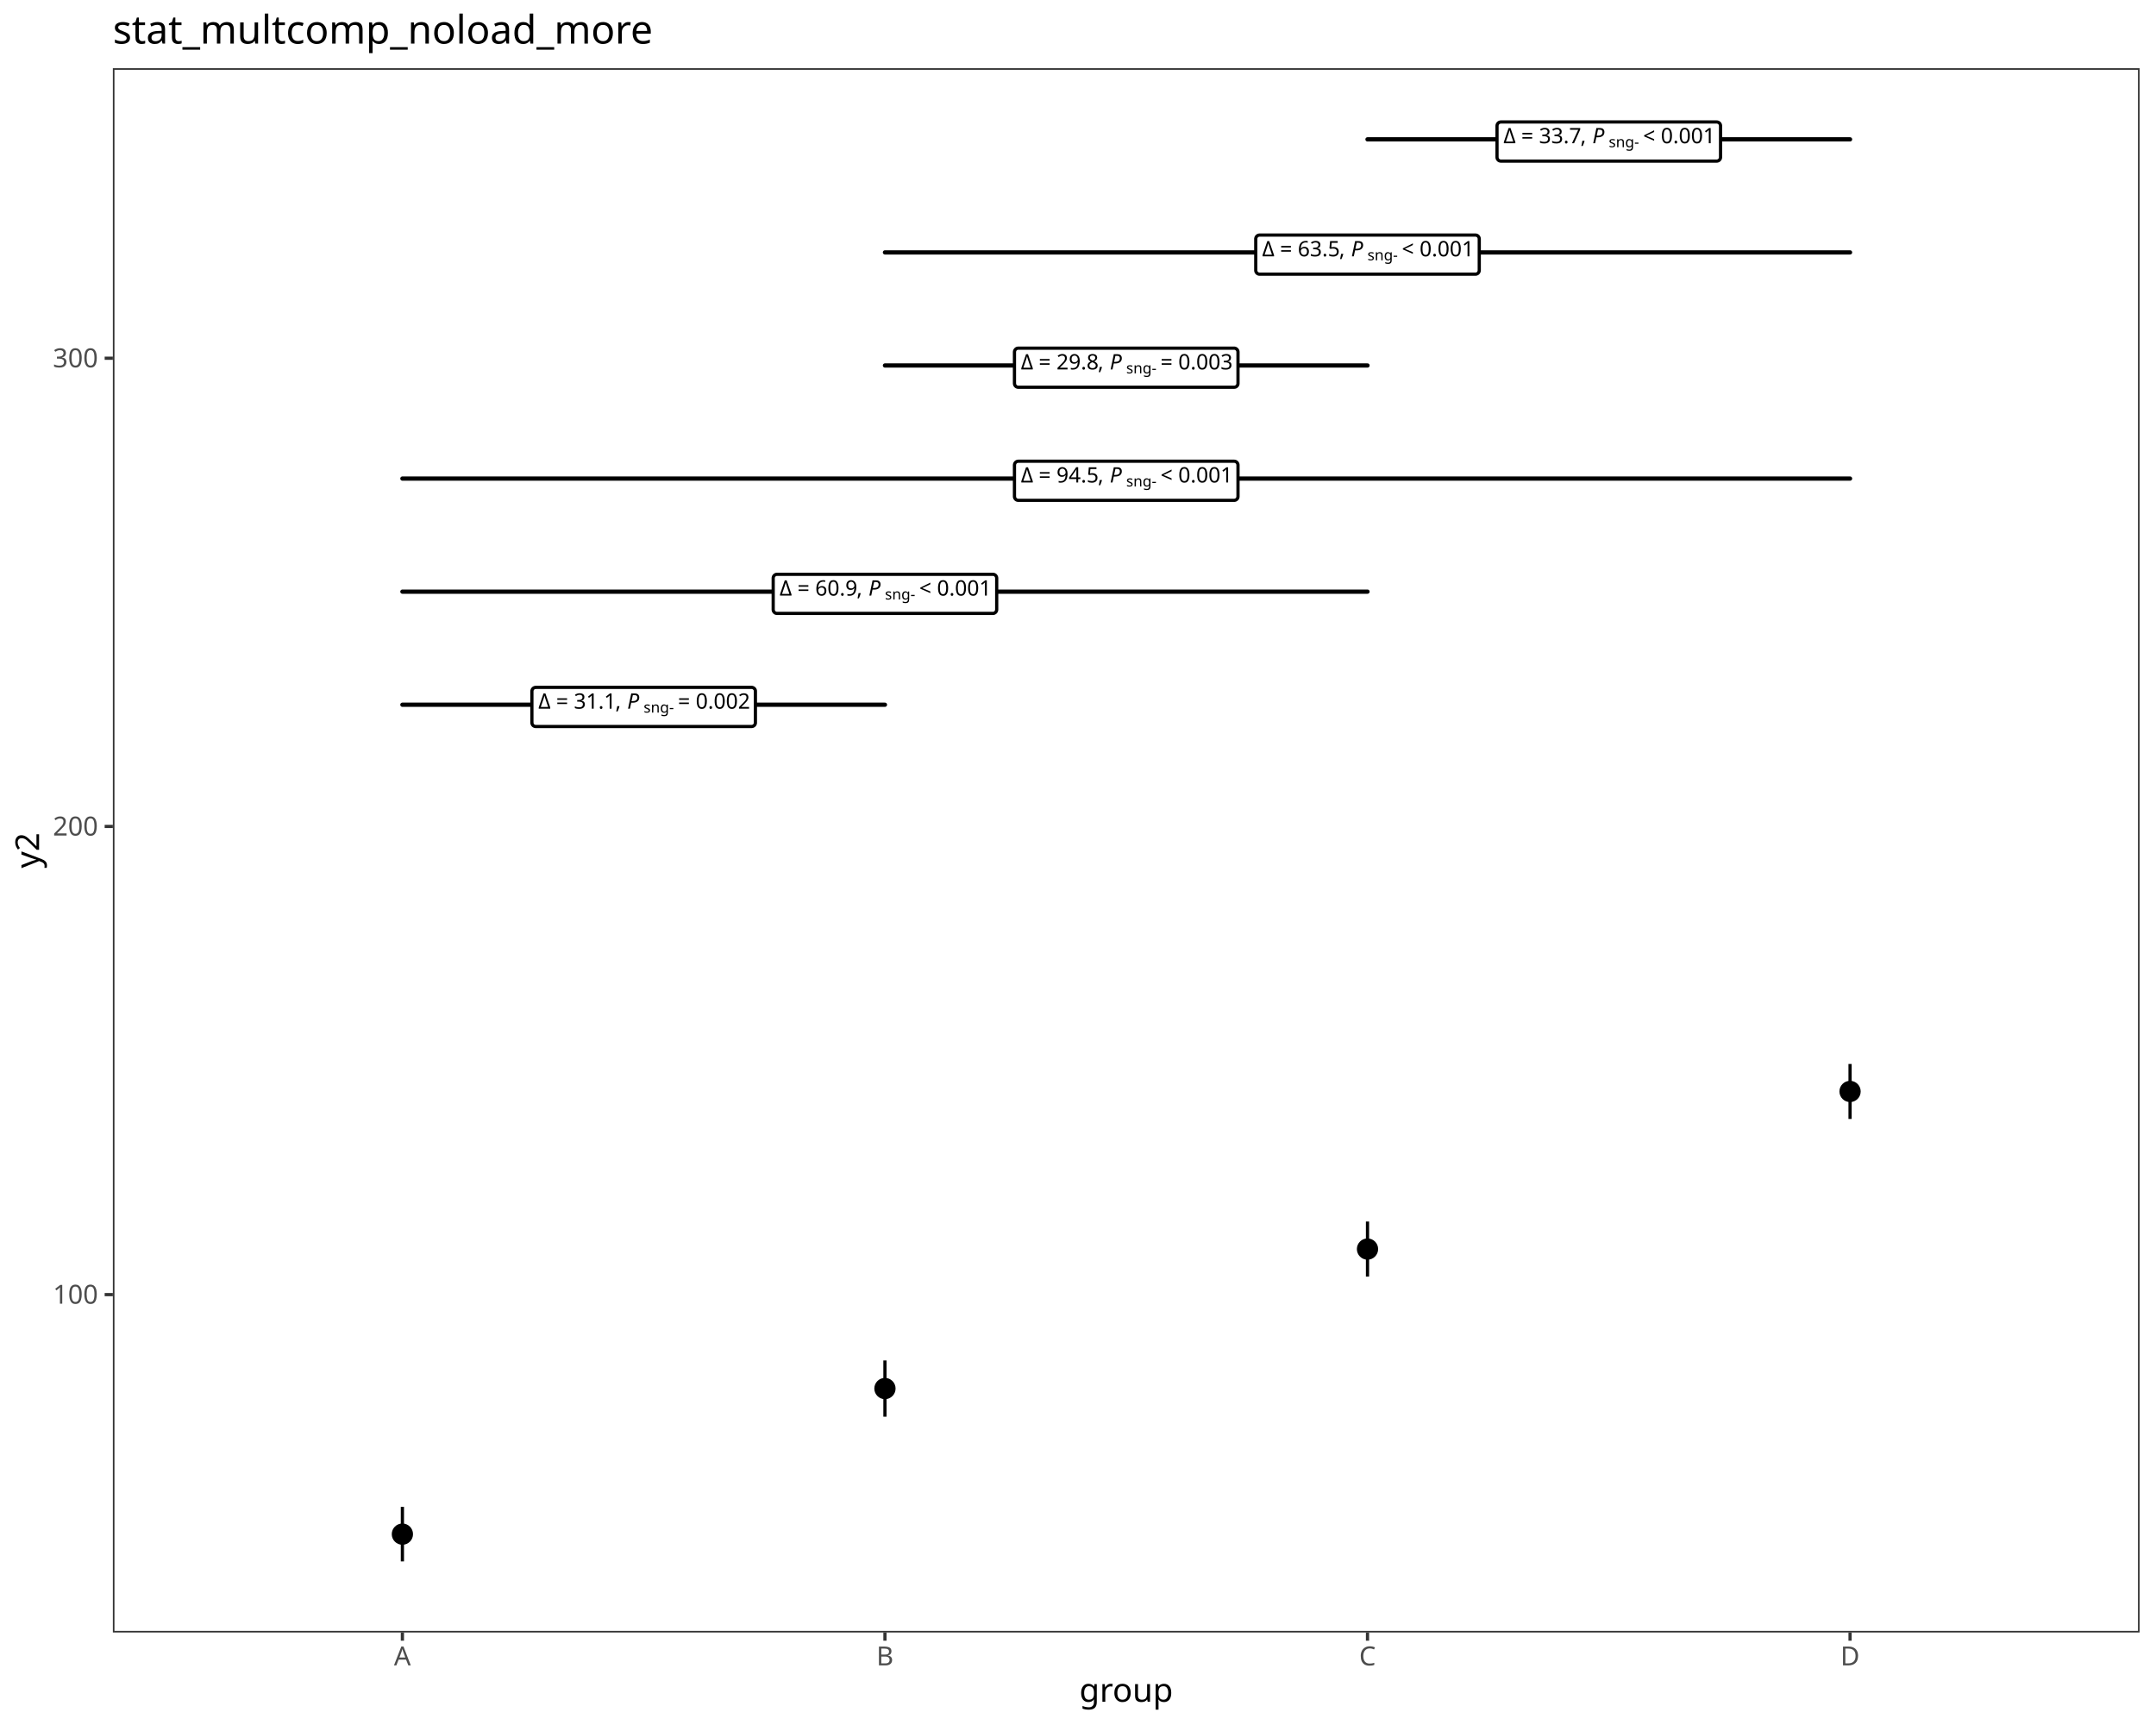
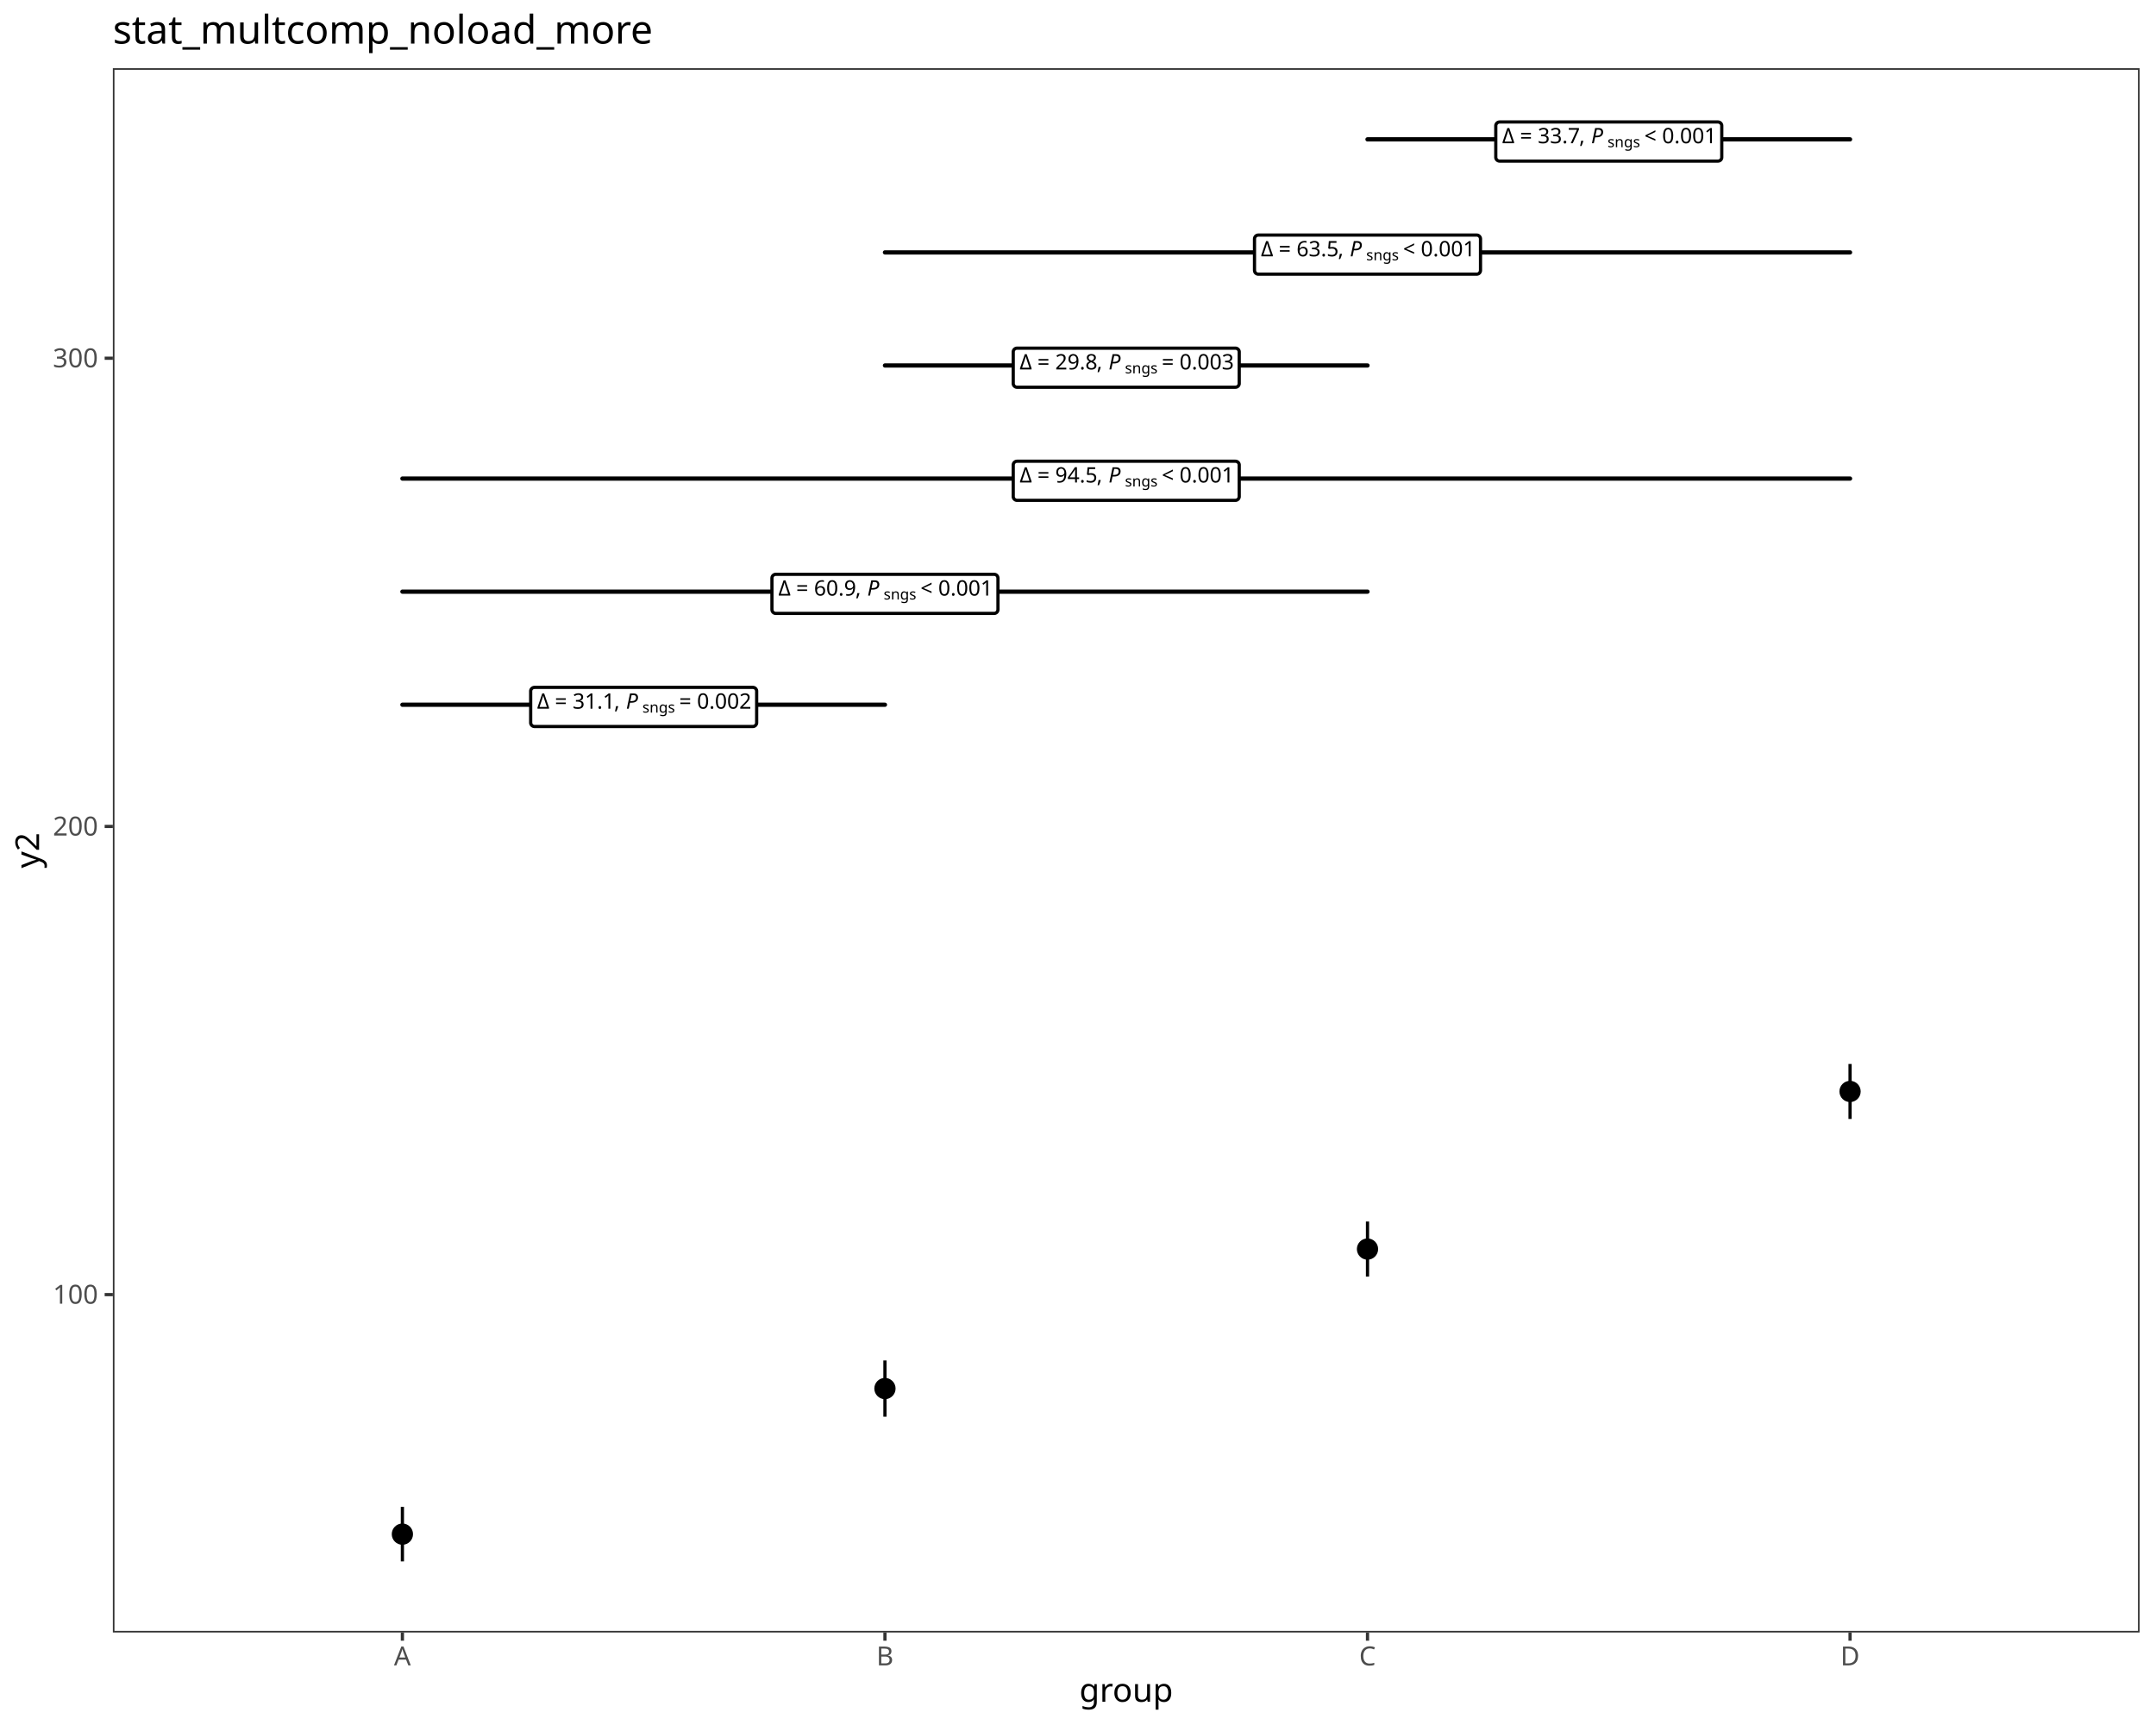
<svg xmlns="http://www.w3.org/2000/svg" class="svglite" data-engine-version="2.0" width="720.00pt" height="576.00pt" viewBox="0 0 720.00 576.00">
  <defs>
    <style type="text/css">
    .svglite line, .svglite polyline, .svglite polygon, .svglite path, .svglite rect, .svglite circle {
      fill: none;
      stroke: #000000;
      stroke-linecap: round;
      stroke-linejoin: round;
      stroke-miterlimit: 10.00;
    }
  </style>
  </defs>
  <rect width="100%" height="100%" style="stroke: none; fill: #FFFFFF;" />
  <defs>
    <clipPath id="cpMC4wMHw3MjAuMDB8MC4wMHw1NzYuMDA=">
      <rect x="0.00" y="0.00" width="720.00" height="576.00" />
    </clipPath>
  </defs>
  <g clip-path="url(#cpMC4wMHw3MjAuMDB8MC4wMHw1NzYuMDA=)">
    <rect x="0.00" y="0.00" width="720.00" height="576.00" style="stroke-width: 1.07; stroke: #FFFFFF; fill: #FFFFFF;" />
  </g>
  <defs>
    <clipPath id="cpMzcuNjl8NzE0LjUyfDIyLjc4fDU0NS4xMQ==">
      <rect x="37.69" y="22.78" width="676.83" height="522.33" />
    </clipPath>
  </defs>
  <g clip-path="url(#cpMzcuNjl8NzE0LjUyfDIyLjc4fDU0NS4xMQ==)">
    <rect x="37.69" y="22.78" width="676.83" height="522.33" style="stroke-width: 1.07; stroke: none; fill: #FFFFFF;" />
    <line x1="134.38" y1="521.37" x2="134.38" y2="503.16" style="stroke-width: 1.07; stroke-linecap: butt;" />
    <line x1="295.53" y1="473.04" x2="295.53" y2="454.27" style="stroke-width: 1.07; stroke-linecap: butt;" />
    <line x1="456.68" y1="426.28" x2="456.68" y2="407.89" style="stroke-width: 1.07; stroke-linecap: butt;" />
    <line x1="617.83" y1="373.64" x2="617.83" y2="355.27" style="stroke-width: 1.07; stroke-linecap: butt;" />
    <circle cx="134.38" cy="512.27" r="2.84" style="stroke-width: 1.42; fill: #000000;" />
    <circle cx="295.53" cy="463.65" r="2.84" style="stroke-width: 1.42; fill: #000000;" />
    <circle cx="456.68" cy="417.08" r="2.84" style="stroke-width: 1.42; fill: #000000;" />
    <circle cx="617.83" cy="364.45" r="2.84" style="stroke-width: 1.42; fill: #000000;" />
    <line x1="134.38" y1="235.32" x2="295.53" y2="235.32" style="stroke-width: 1.42;" />
-     <polygon points="178.91,242.59 250.99,242.59 250.94,242.59 251.15,242.58 251.35,242.54 251.54,242.46 251.72,242.36 251.88,242.23 252.02,242.08 252.13,241.90 252.21,241.71 252.26,241.51 252.27,241.31 252.27,241.31 252.27,230.81 252.27,230.81 252.26,230.60 252.21,230.40 252.13,230.21 252.02,230.04 251.88,229.88 251.72,229.75 251.54,229.65 251.35,229.58 251.15,229.53 250.99,229.52 178.91,229.52 179.07,229.53 178.86,229.53 178.66,229.55 178.46,229.61 178.27,229.70 178.10,229.81 177.95,229.96 177.83,230.12 177.74,230.30 177.67,230.50 177.64,230.70 177.63,230.81 177.63,241.31 177.64,241.20 177.64,241.41 177.67,241.61 177.74,241.81 177.83,241.99 177.95,242.16 178.10,242.30 178.27,242.42 178.46,242.50 178.66,242.56 178.86,242.59 " style="stroke-width: 1.07; fill: #FFFFFF;" />
-     <text x="179.77" y="236.63" style="font-size: 7.11px; font-family: sans;" textLength="4.17px" lengthAdjust="spacingAndGlyphs">Δ</text>
-     <text x="183.94" y="236.63" style="font-size: 7.11px; font-family: sans;" textLength="1.78px" lengthAdjust="spacingAndGlyphs"> </text>
-     <text x="185.72" y="236.63" style="font-size: 7.11px; font-family: sans;" textLength="4.16px" lengthAdjust="spacingAndGlyphs">=</text>
-     <text x="189.88" y="236.63" style="font-size: 7.11px; font-family: sans;" textLength="1.78px" lengthAdjust="spacingAndGlyphs"> </text>
-     <text x="191.66" y="236.63" style="font-size: 7.11px; font-family: sans;" textLength="13.85px" lengthAdjust="spacingAndGlyphs">31.1</text>
-     <text x="205.50" y="236.63" style="font-size: 7.11px; font-family: sans;" textLength="3.95px" lengthAdjust="spacingAndGlyphs">, </text>
-     <text x="209.45" y="236.63" style="font-size: 7.11px; font-style: italic; font-family: sans;" textLength="4.75px" lengthAdjust="spacingAndGlyphs">P</text>
-     <text x="214.93" y="237.94" style="font-size: 4.98px; font-family: sans;" textLength="9.69px" lengthAdjust="spacingAndGlyphs">sng-</text>
-     <text x="224.62" y="236.63" style="font-size: 7.11px; font-family: sans;" textLength="1.78px" lengthAdjust="spacingAndGlyphs"> </text>
-     <text x="226.40" y="236.63" style="font-size: 7.11px; font-family: sans;" textLength="4.16px" lengthAdjust="spacingAndGlyphs">=</text>
-     <text x="230.56" y="236.63" style="font-size: 7.11px; font-family: sans;" textLength="1.78px" lengthAdjust="spacingAndGlyphs"> </text>
-     <text x="232.34" y="236.63" style="font-size: 7.11px; font-family: sans;" textLength="17.80px" lengthAdjust="spacingAndGlyphs">0.002</text>
+     <polygon points="178.50,242.59 251.41,242.59 251.36,242.59 251.57,242.58 251.77,242.54 251.96,242.46 252.14,242.36 252.30,242.23 252.43,242.08 252.54,241.90 252.63,241.71 252.68,241.51 252.69,241.31 252.69,241.31 252.69,230.81 252.69,230.81 252.68,230.60 252.63,230.40 252.54,230.21 252.43,230.04 252.30,229.88 252.14,229.75 251.96,229.65 251.77,229.58 251.57,229.53 251.41,229.52 178.50,229.52 178.65,229.53 178.44,229.53 178.24,229.55 178.04,229.61 177.86,229.70 177.69,229.81 177.54,229.96 177.41,230.12 177.32,230.30 177.25,230.50 177.22,230.70 177.22,230.81 177.22,241.31 177.22,241.20 177.22,241.41 177.25,241.61 177.32,241.81 177.41,241.99 177.54,242.16 177.69,242.30 177.86,242.42 178.04,242.50 178.24,242.56 178.44,242.59 " style="stroke-width: 1.07; fill: #FFFFFF;" />
+     <text x="179.35" y="236.63" style="font-size: 7.11px; font-family: sans;" textLength="4.17px" lengthAdjust="spacingAndGlyphs">Δ</text>
+     <text x="183.52" y="236.63" style="font-size: 7.11px; font-family: sans;" textLength="1.78px" lengthAdjust="spacingAndGlyphs"> </text>
+     <text x="185.30" y="236.63" style="font-size: 7.11px; font-family: sans;" textLength="4.16px" lengthAdjust="spacingAndGlyphs">=</text>
+     <text x="189.46" y="236.63" style="font-size: 7.11px; font-family: sans;" textLength="1.78px" lengthAdjust="spacingAndGlyphs"> </text>
+     <text x="191.24" y="236.63" style="font-size: 7.11px; font-family: sans;" textLength="13.85px" lengthAdjust="spacingAndGlyphs">31.1</text>
+     <text x="205.09" y="236.63" style="font-size: 7.11px; font-family: sans;" textLength="3.95px" lengthAdjust="spacingAndGlyphs">, </text>
+     <text x="209.04" y="236.63" style="font-size: 7.11px; font-style: italic; font-family: sans;" textLength="4.75px" lengthAdjust="spacingAndGlyphs">P</text>
+     <text x="214.52" y="237.94" style="font-size: 4.98px; font-family: sans;" textLength="10.52px" lengthAdjust="spacingAndGlyphs">sngs</text>
+     <text x="225.04" y="236.63" style="font-size: 7.11px; font-family: sans;" textLength="1.78px" lengthAdjust="spacingAndGlyphs"> </text>
+     <text x="226.82" y="236.63" style="font-size: 7.11px; font-family: sans;" textLength="4.16px" lengthAdjust="spacingAndGlyphs">=</text>
+     <text x="230.98" y="236.63" style="font-size: 7.11px; font-family: sans;" textLength="1.78px" lengthAdjust="spacingAndGlyphs"> </text>
+     <text x="232.76" y="236.63" style="font-size: 7.11px; font-family: sans;" textLength="17.80px" lengthAdjust="spacingAndGlyphs">0.002</text>
    <line x1="134.38" y1="197.56" x2="456.68" y2="197.56" style="stroke-width: 1.42;" />
-     <polygon points="259.49,204.83 331.57,204.83 331.52,204.83 331.72,204.82 331.93,204.78 332.12,204.70 332.30,204.60 332.46,204.47 332.59,204.32 332.70,204.14 332.78,203.95 332.83,203.75 332.85,203.55 332.85,203.55 332.85,193.05 332.85,193.05 332.83,192.84 332.78,192.64 332.70,192.45 332.59,192.28 332.46,192.12 332.30,191.99 332.12,191.89 331.93,191.82 331.72,191.78 331.57,191.77 259.49,191.77 259.64,191.78 259.44,191.77 259.23,191.79 259.03,191.85 258.85,191.94 258.68,192.06 258.53,192.20 258.41,192.36 258.31,192.54 258.25,192.74 258.21,192.94 258.21,193.05 258.21,203.55 258.21,203.45 258.21,203.65 258.25,203.85 258.31,204.05 258.41,204.23 258.53,204.40 258.68,204.54 258.85,204.66 259.03,204.75 259.23,204.80 259.44,204.83 " style="stroke-width: 1.07; fill: #FFFFFF;" />
-     <text x="260.34" y="198.87" style="font-size: 7.11px; font-family: sans;" textLength="4.17px" lengthAdjust="spacingAndGlyphs">Δ</text>
-     <text x="264.52" y="198.87" style="font-size: 7.11px; font-family: sans;" textLength="1.78px" lengthAdjust="spacingAndGlyphs"> </text>
-     <text x="266.30" y="198.87" style="font-size: 7.11px; font-family: sans;" textLength="4.16px" lengthAdjust="spacingAndGlyphs">=</text>
-     <text x="270.45" y="198.87" style="font-size: 7.11px; font-family: sans;" textLength="1.78px" lengthAdjust="spacingAndGlyphs"> </text>
-     <text x="272.23" y="198.87" style="font-size: 7.11px; font-family: sans;" textLength="13.85px" lengthAdjust="spacingAndGlyphs">60.9</text>
-     <text x="286.08" y="198.87" style="font-size: 7.11px; font-family: sans;" textLength="3.95px" lengthAdjust="spacingAndGlyphs">, </text>
-     <text x="290.03" y="198.87" style="font-size: 7.11px; font-style: italic; font-family: sans;" textLength="4.75px" lengthAdjust="spacingAndGlyphs">P</text>
-     <text x="295.51" y="200.18" style="font-size: 4.98px; font-family: sans;" textLength="9.69px" lengthAdjust="spacingAndGlyphs">sng-</text>
-     <text x="305.20" y="198.87" style="font-size: 7.11px; font-family: sans;" textLength="1.78px" lengthAdjust="spacingAndGlyphs"> </text>
-     <text x="306.98" y="198.87" style="font-size: 7.11px; font-family: sans;" textLength="4.16px" lengthAdjust="spacingAndGlyphs">&lt;</text>
-     <text x="311.14" y="198.87" style="font-size: 7.11px; font-family: sans;" textLength="1.78px" lengthAdjust="spacingAndGlyphs"> </text>
-     <text x="312.91" y="198.87" style="font-size: 7.11px; font-family: sans;" textLength="17.80px" lengthAdjust="spacingAndGlyphs">0.001</text>
+     <polygon points="259.07,204.83 331.99,204.83 331.93,204.83 332.14,204.82 332.34,204.78 332.54,204.70 332.71,204.60 332.87,204.47 333.01,204.32 333.12,204.14 333.20,203.95 333.25,203.75 333.27,203.55 333.27,203.55 333.27,193.05 333.27,193.05 333.25,192.84 333.20,192.64 333.12,192.45 333.01,192.28 332.87,192.12 332.71,191.99 332.54,191.89 332.34,191.82 332.14,191.78 331.99,191.77 259.07,191.77 259.23,191.78 259.02,191.77 258.82,191.79 258.62,191.85 258.43,191.94 258.26,192.06 258.11,192.20 257.99,192.36 257.89,192.54 257.83,192.74 257.80,192.94 257.79,193.05 257.79,203.55 257.80,203.45 257.80,203.65 257.83,203.85 257.89,204.05 257.99,204.23 258.11,204.40 258.26,204.54 258.43,204.66 258.62,204.75 258.82,204.80 259.02,204.83 " style="stroke-width: 1.07; fill: #FFFFFF;" />
+     <text x="259.93" y="198.87" style="font-size: 7.11px; font-family: sans;" textLength="4.17px" lengthAdjust="spacingAndGlyphs">Δ</text>
+     <text x="264.10" y="198.87" style="font-size: 7.11px; font-family: sans;" textLength="1.78px" lengthAdjust="spacingAndGlyphs"> </text>
+     <text x="265.88" y="198.87" style="font-size: 7.11px; font-family: sans;" textLength="4.16px" lengthAdjust="spacingAndGlyphs">=</text>
+     <text x="270.04" y="198.87" style="font-size: 7.11px; font-family: sans;" textLength="1.78px" lengthAdjust="spacingAndGlyphs"> </text>
+     <text x="271.82" y="198.87" style="font-size: 7.11px; font-family: sans;" textLength="13.85px" lengthAdjust="spacingAndGlyphs">60.9</text>
+     <text x="285.66" y="198.87" style="font-size: 7.11px; font-family: sans;" textLength="3.95px" lengthAdjust="spacingAndGlyphs">, </text>
+     <text x="289.61" y="198.87" style="font-size: 7.11px; font-style: italic; font-family: sans;" textLength="4.75px" lengthAdjust="spacingAndGlyphs">P</text>
+     <text x="295.09" y="200.18" style="font-size: 4.98px; font-family: sans;" textLength="10.52px" lengthAdjust="spacingAndGlyphs">sngs</text>
+     <text x="305.62" y="198.87" style="font-size: 7.11px; font-family: sans;" textLength="1.78px" lengthAdjust="spacingAndGlyphs"> </text>
+     <text x="307.39" y="198.87" style="font-size: 7.11px; font-family: sans;" textLength="4.16px" lengthAdjust="spacingAndGlyphs">&lt;</text>
+     <text x="311.55" y="198.87" style="font-size: 7.11px; font-family: sans;" textLength="1.78px" lengthAdjust="spacingAndGlyphs"> </text>
+     <text x="313.33" y="198.87" style="font-size: 7.11px; font-family: sans;" textLength="17.80px" lengthAdjust="spacingAndGlyphs">0.001</text>
    <line x1="134.38" y1="159.80" x2="617.83" y2="159.80" style="stroke-width: 1.42;" />
-     <polygon points="340.06,167.07 412.15,167.07 412.09,167.07 412.30,167.06 412.50,167.02 412.69,166.95 412.87,166.84 413.03,166.71 413.17,166.56 413.28,166.38 413.36,166.20 413.41,166.00 413.43,165.79 413.43,165.79 413.43,155.29 413.43,155.29 413.41,155.08 413.36,154.88 413.28,154.69 413.17,154.52 413.03,154.37 412.87,154.23 412.69,154.13 412.50,154.06 412.30,154.02 412.15,154.01 340.06,154.01 340.22,154.02 340.01,154.01 339.81,154.03 339.61,154.09 339.42,154.18 339.25,154.30 339.11,154.44 338.98,154.60 338.89,154.79 338.82,154.98 338.79,155.19 338.78,155.29 338.78,165.79 338.79,165.69 338.79,165.89 338.82,166.10 338.89,166.29 338.98,166.47 339.11,166.64 339.25,166.78 339.42,166.90 339.61,166.99 339.81,167.04 340.01,167.07 " style="stroke-width: 1.07; fill: #FFFFFF;" />
-     <text x="340.92" y="161.11" style="font-size: 7.11px; font-family: sans;" textLength="4.17px" lengthAdjust="spacingAndGlyphs">Δ</text>
-     <text x="345.09" y="161.11" style="font-size: 7.11px; font-family: sans;" textLength="1.78px" lengthAdjust="spacingAndGlyphs"> </text>
-     <text x="346.87" y="161.11" style="font-size: 7.11px; font-family: sans;" textLength="4.16px" lengthAdjust="spacingAndGlyphs">=</text>
-     <text x="351.03" y="161.11" style="font-size: 7.11px; font-family: sans;" textLength="1.78px" lengthAdjust="spacingAndGlyphs"> </text>
-     <text x="352.81" y="161.11" style="font-size: 7.11px; font-family: sans;" textLength="13.85px" lengthAdjust="spacingAndGlyphs">94.5</text>
-     <text x="366.65" y="161.11" style="font-size: 7.11px; font-family: sans;" textLength="3.95px" lengthAdjust="spacingAndGlyphs">, </text>
-     <text x="370.60" y="161.11" style="font-size: 7.11px; font-style: italic; font-family: sans;" textLength="4.75px" lengthAdjust="spacingAndGlyphs">P</text>
-     <text x="376.09" y="162.43" style="font-size: 4.98px; font-family: sans;" textLength="9.69px" lengthAdjust="spacingAndGlyphs">sng-</text>
-     <text x="385.77" y="161.11" style="font-size: 7.11px; font-family: sans;" textLength="1.78px" lengthAdjust="spacingAndGlyphs"> </text>
-     <text x="387.55" y="161.11" style="font-size: 7.11px; font-family: sans;" textLength="4.16px" lengthAdjust="spacingAndGlyphs">&lt;</text>
-     <text x="391.71" y="161.11" style="font-size: 7.11px; font-family: sans;" textLength="1.78px" lengthAdjust="spacingAndGlyphs"> </text>
-     <text x="393.49" y="161.11" style="font-size: 7.11px; font-family: sans;" textLength="17.80px" lengthAdjust="spacingAndGlyphs">0.001</text>
+     <polygon points="339.65,167.07 412.56,167.07 412.51,167.07 412.72,167.06 412.92,167.02 413.11,166.95 413.29,166.84 413.45,166.71 413.59,166.56 413.70,166.38 413.78,166.20 413.83,166.00 413.84,165.79 413.84,165.79 413.84,155.29 413.84,155.29 413.83,155.08 413.78,154.88 413.70,154.69 413.59,154.52 413.45,154.37 413.29,154.23 413.11,154.13 412.92,154.06 412.72,154.02 412.56,154.01 339.65,154.01 339.80,154.02 339.60,154.01 339.39,154.03 339.19,154.09 339.01,154.18 338.84,154.30 338.69,154.44 338.56,154.60 338.47,154.79 338.40,154.98 338.37,155.19 338.37,155.29 338.37,165.79 338.37,165.69 338.37,165.89 338.40,166.10 338.47,166.29 338.56,166.47 338.69,166.64 338.84,166.78 339.01,166.90 339.19,166.99 339.39,167.04 339.60,167.07 " style="stroke-width: 1.07; fill: #FFFFFF;" />
+     <text x="340.50" y="161.11" style="font-size: 7.11px; font-family: sans;" textLength="4.17px" lengthAdjust="spacingAndGlyphs">Δ</text>
+     <text x="344.67" y="161.11" style="font-size: 7.11px; font-family: sans;" textLength="1.78px" lengthAdjust="spacingAndGlyphs"> </text>
+     <text x="346.45" y="161.11" style="font-size: 7.11px; font-family: sans;" textLength="4.16px" lengthAdjust="spacingAndGlyphs">=</text>
+     <text x="350.61" y="161.11" style="font-size: 7.11px; font-family: sans;" textLength="1.78px" lengthAdjust="spacingAndGlyphs"> </text>
+     <text x="352.39" y="161.11" style="font-size: 7.11px; font-family: sans;" textLength="13.85px" lengthAdjust="spacingAndGlyphs">94.5</text>
+     <text x="366.24" y="161.11" style="font-size: 7.11px; font-family: sans;" textLength="3.95px" lengthAdjust="spacingAndGlyphs">, </text>
+     <text x="370.19" y="161.11" style="font-size: 7.11px; font-style: italic; font-family: sans;" textLength="4.75px" lengthAdjust="spacingAndGlyphs">P</text>
+     <text x="375.67" y="162.43" style="font-size: 4.98px; font-family: sans;" textLength="10.52px" lengthAdjust="spacingAndGlyphs">sngs</text>
+     <text x="386.19" y="161.11" style="font-size: 7.11px; font-family: sans;" textLength="1.78px" lengthAdjust="spacingAndGlyphs"> </text>
+     <text x="387.97" y="161.11" style="font-size: 7.11px; font-family: sans;" textLength="4.16px" lengthAdjust="spacingAndGlyphs">&lt;</text>
+     <text x="392.13" y="161.11" style="font-size: 7.11px; font-family: sans;" textLength="1.78px" lengthAdjust="spacingAndGlyphs"> </text>
+     <text x="393.91" y="161.11" style="font-size: 7.11px; font-family: sans;" textLength="17.80px" lengthAdjust="spacingAndGlyphs">0.001</text>
    <line x1="295.53" y1="122.04" x2="456.68" y2="122.04" style="stroke-width: 1.42;" />
-     <polygon points="340.06,129.31 412.15,129.31 412.09,129.31 412.30,129.30 412.50,129.26 412.69,129.19 412.87,129.09 413.03,128.95 413.17,128.80 413.28,128.63 413.36,128.44 413.41,128.24 413.43,128.03 413.43,128.03 413.43,117.53 413.43,117.53 413.41,117.32 413.36,117.12 413.28,116.94 413.17,116.76 413.03,116.61 412.87,116.48 412.69,116.37 412.50,116.30 412.30,116.26 412.15,116.25 340.06,116.25 340.22,116.26 340.01,116.25 339.81,116.28 339.61,116.33 339.42,116.42 339.25,116.54 339.11,116.68 338.98,116.85 338.89,117.03 338.82,117.22 338.79,117.43 338.78,117.53 338.78,128.03 338.79,127.93 338.79,128.13 338.82,128.34 338.89,128.53 338.98,128.72 339.11,128.88 339.25,129.02 339.42,129.14 339.61,129.23 339.81,129.29 340.01,129.31 " style="stroke-width: 1.07; fill: #FFFFFF;" />
-     <text x="340.92" y="123.35" style="font-size: 7.11px; font-family: sans;" textLength="4.17px" lengthAdjust="spacingAndGlyphs">Δ</text>
-     <text x="345.09" y="123.35" style="font-size: 7.11px; font-family: sans;" textLength="1.78px" lengthAdjust="spacingAndGlyphs"> </text>
-     <text x="346.87" y="123.35" style="font-size: 7.11px; font-family: sans;" textLength="4.16px" lengthAdjust="spacingAndGlyphs">=</text>
-     <text x="351.03" y="123.35" style="font-size: 7.11px; font-family: sans;" textLength="1.78px" lengthAdjust="spacingAndGlyphs"> </text>
-     <text x="352.81" y="123.35" style="font-size: 7.11px; font-family: sans;" textLength="13.85px" lengthAdjust="spacingAndGlyphs">29.8</text>
-     <text x="366.65" y="123.35" style="font-size: 7.11px; font-family: sans;" textLength="3.95px" lengthAdjust="spacingAndGlyphs">, </text>
-     <text x="370.60" y="123.35" style="font-size: 7.11px; font-style: italic; font-family: sans;" textLength="4.75px" lengthAdjust="spacingAndGlyphs">P</text>
-     <text x="376.09" y="124.67" style="font-size: 4.98px; font-family: sans;" textLength="9.69px" lengthAdjust="spacingAndGlyphs">sng-</text>
-     <text x="385.77" y="123.35" style="font-size: 7.11px; font-family: sans;" textLength="1.78px" lengthAdjust="spacingAndGlyphs"> </text>
-     <text x="387.55" y="123.35" style="font-size: 7.11px; font-family: sans;" textLength="4.16px" lengthAdjust="spacingAndGlyphs">=</text>
-     <text x="391.71" y="123.35" style="font-size: 7.11px; font-family: sans;" textLength="1.78px" lengthAdjust="spacingAndGlyphs"> </text>
-     <text x="393.49" y="123.35" style="font-size: 7.11px; font-family: sans;" textLength="17.80px" lengthAdjust="spacingAndGlyphs">0.003</text>
+     <polygon points="339.65,129.31 412.56,129.31 412.51,129.31 412.72,129.30 412.92,129.26 413.11,129.19 413.29,129.09 413.45,128.95 413.59,128.80 413.70,128.63 413.78,128.44 413.83,128.24 413.84,128.03 413.84,128.03 413.84,117.53 413.84,117.53 413.83,117.32 413.78,117.12 413.70,116.94 413.59,116.76 413.45,116.61 413.29,116.48 413.11,116.37 412.92,116.30 412.72,116.26 412.56,116.25 339.65,116.25 339.80,116.26 339.60,116.25 339.39,116.28 339.19,116.33 339.01,116.42 338.84,116.54 338.69,116.68 338.56,116.85 338.47,117.03 338.40,117.22 338.37,117.43 338.37,117.53 338.37,128.03 338.37,127.93 338.37,128.13 338.40,128.34 338.47,128.53 338.56,128.72 338.69,128.88 338.84,129.02 339.01,129.14 339.19,129.23 339.39,129.29 339.60,129.31 " style="stroke-width: 1.07; fill: #FFFFFF;" />
+     <text x="340.50" y="123.35" style="font-size: 7.11px; font-family: sans;" textLength="4.17px" lengthAdjust="spacingAndGlyphs">Δ</text>
+     <text x="344.67" y="123.35" style="font-size: 7.11px; font-family: sans;" textLength="1.78px" lengthAdjust="spacingAndGlyphs"> </text>
+     <text x="346.45" y="123.35" style="font-size: 7.11px; font-family: sans;" textLength="4.16px" lengthAdjust="spacingAndGlyphs">=</text>
+     <text x="350.61" y="123.35" style="font-size: 7.11px; font-family: sans;" textLength="1.78px" lengthAdjust="spacingAndGlyphs"> </text>
+     <text x="352.39" y="123.35" style="font-size: 7.11px; font-family: sans;" textLength="13.85px" lengthAdjust="spacingAndGlyphs">29.8</text>
+     <text x="366.24" y="123.35" style="font-size: 7.11px; font-family: sans;" textLength="3.95px" lengthAdjust="spacingAndGlyphs">, </text>
+     <text x="370.19" y="123.35" style="font-size: 7.11px; font-style: italic; font-family: sans;" textLength="4.75px" lengthAdjust="spacingAndGlyphs">P</text>
+     <text x="375.67" y="124.67" style="font-size: 4.98px; font-family: sans;" textLength="10.52px" lengthAdjust="spacingAndGlyphs">sngs</text>
+     <text x="386.19" y="123.35" style="font-size: 7.11px; font-family: sans;" textLength="1.78px" lengthAdjust="spacingAndGlyphs"> </text>
+     <text x="387.97" y="123.35" style="font-size: 7.11px; font-family: sans;" textLength="4.16px" lengthAdjust="spacingAndGlyphs">=</text>
+     <text x="392.13" y="123.35" style="font-size: 7.11px; font-family: sans;" textLength="1.78px" lengthAdjust="spacingAndGlyphs"> </text>
+     <text x="393.91" y="123.35" style="font-size: 7.11px; font-family: sans;" textLength="17.80px" lengthAdjust="spacingAndGlyphs">0.003</text>
    <line x1="295.53" y1="84.28" x2="617.83" y2="84.28" style="stroke-width: 1.42;" />
-     <polygon points="420.64,91.55 492.72,91.55 492.67,91.55 492.87,91.54 493.08,91.50 493.27,91.43 493.45,91.33 493.61,91.20 493.74,91.04 493.85,90.87 493.93,90.68 493.98,90.48 494.00,90.27 494.00,90.27 494.00,79.77 494.00,79.77 493.98,79.57 493.93,79.37 493.85,79.18 493.74,79.00 493.61,78.85 493.45,78.72 493.27,78.61 493.08,78.54 492.87,78.50 492.72,78.49 420.64,78.49 420.79,78.50 420.59,78.49 420.38,78.52 420.18,78.57 420.00,78.66 419.83,78.78 419.68,78.92 419.56,79.09 419.46,79.27 419.40,79.47 419.36,79.67 419.36,79.77 419.36,90.27 419.36,90.17 419.36,90.38 419.40,90.58 419.46,90.77 419.56,90.96 419.68,91.12 419.83,91.26 420.00,91.38 420.18,91.47 420.38,91.53 420.59,91.55 " style="stroke-width: 1.07; fill: #FFFFFF;" />
-     <text x="421.49" y="85.59" style="font-size: 7.11px; font-family: sans;" textLength="4.17px" lengthAdjust="spacingAndGlyphs">Δ</text>
-     <text x="425.67" y="85.59" style="font-size: 7.11px; font-family: sans;" textLength="1.78px" lengthAdjust="spacingAndGlyphs"> </text>
-     <text x="427.45" y="85.59" style="font-size: 7.11px; font-family: sans;" textLength="4.16px" lengthAdjust="spacingAndGlyphs">=</text>
-     <text x="431.60" y="85.59" style="font-size: 7.11px; font-family: sans;" textLength="1.78px" lengthAdjust="spacingAndGlyphs"> </text>
-     <text x="433.38" y="85.59" style="font-size: 7.11px; font-family: sans;" textLength="13.85px" lengthAdjust="spacingAndGlyphs">63.5</text>
-     <text x="447.23" y="85.59" style="font-size: 7.11px; font-family: sans;" textLength="3.95px" lengthAdjust="spacingAndGlyphs">, </text>
-     <text x="451.18" y="85.59" style="font-size: 7.11px; font-style: italic; font-family: sans;" textLength="4.75px" lengthAdjust="spacingAndGlyphs">P</text>
-     <text x="456.66" y="86.91" style="font-size: 4.98px; font-family: sans;" textLength="9.69px" lengthAdjust="spacingAndGlyphs">sng-</text>
-     <text x="466.35" y="85.59" style="font-size: 7.11px; font-family: sans;" textLength="1.78px" lengthAdjust="spacingAndGlyphs"> </text>
-     <text x="468.13" y="85.59" style="font-size: 7.11px; font-family: sans;" textLength="4.16px" lengthAdjust="spacingAndGlyphs">&lt;</text>
-     <text x="472.29" y="85.59" style="font-size: 7.11px; font-family: sans;" textLength="1.78px" lengthAdjust="spacingAndGlyphs"> </text>
-     <text x="474.07" y="85.59" style="font-size: 7.11px; font-family: sans;" textLength="17.80px" lengthAdjust="spacingAndGlyphs">0.001</text>
+     <polygon points="420.22,91.55 493.14,91.55 493.09,91.55 493.29,91.54 493.49,91.50 493.69,91.43 493.86,91.33 494.02,91.20 494.16,91.04 494.27,90.87 494.35,90.68 494.40,90.48 494.42,90.27 494.42,90.27 494.42,79.77 494.42,79.77 494.40,79.57 494.35,79.37 494.27,79.18 494.16,79.00 494.02,78.85 493.86,78.72 493.69,78.61 493.49,78.54 493.29,78.50 493.14,78.49 420.22,78.49 420.38,78.50 420.17,78.49 419.97,78.52 419.77,78.57 419.58,78.66 419.41,78.78 419.26,78.92 419.14,79.09 419.04,79.27 418.98,79.47 418.95,79.67 418.94,79.77 418.94,90.27 418.95,90.17 418.95,90.38 418.98,90.58 419.04,90.77 419.14,90.96 419.26,91.12 419.41,91.26 419.58,91.38 419.77,91.47 419.97,91.53 420.17,91.55 " style="stroke-width: 1.07; fill: #FFFFFF;" />
+     <text x="421.08" y="85.59" style="font-size: 7.11px; font-family: sans;" textLength="4.17px" lengthAdjust="spacingAndGlyphs">Δ</text>
+     <text x="425.25" y="85.59" style="font-size: 7.11px; font-family: sans;" textLength="1.78px" lengthAdjust="spacingAndGlyphs"> </text>
+     <text x="427.03" y="85.59" style="font-size: 7.11px; font-family: sans;" textLength="4.16px" lengthAdjust="spacingAndGlyphs">=</text>
+     <text x="431.19" y="85.59" style="font-size: 7.11px; font-family: sans;" textLength="1.78px" lengthAdjust="spacingAndGlyphs"> </text>
+     <text x="432.97" y="85.59" style="font-size: 7.11px; font-family: sans;" textLength="13.85px" lengthAdjust="spacingAndGlyphs">63.5</text>
+     <text x="446.81" y="85.59" style="font-size: 7.11px; font-family: sans;" textLength="3.95px" lengthAdjust="spacingAndGlyphs">, </text>
+     <text x="450.76" y="85.59" style="font-size: 7.11px; font-style: italic; font-family: sans;" textLength="4.75px" lengthAdjust="spacingAndGlyphs">P</text>
+     <text x="456.24" y="86.91" style="font-size: 4.98px; font-family: sans;" textLength="10.52px" lengthAdjust="spacingAndGlyphs">sngs</text>
+     <text x="466.77" y="85.59" style="font-size: 7.11px; font-family: sans;" textLength="1.78px" lengthAdjust="spacingAndGlyphs"> </text>
+     <text x="468.55" y="85.59" style="font-size: 7.11px; font-family: sans;" textLength="4.16px" lengthAdjust="spacingAndGlyphs">&lt;</text>
+     <text x="472.70" y="85.59" style="font-size: 7.11px; font-family: sans;" textLength="1.78px" lengthAdjust="spacingAndGlyphs"> </text>
+     <text x="474.48" y="85.59" style="font-size: 7.11px; font-family: sans;" textLength="17.80px" lengthAdjust="spacingAndGlyphs">0.001</text>
    <line x1="456.68" y1="46.53" x2="617.83" y2="46.53" style="stroke-width: 1.42;" />
-     <polygon points="501.21,53.80 573.30,53.80 573.24,53.79 573.45,53.79 573.65,53.74 573.84,53.67 574.02,53.57 574.18,53.44 574.32,53.28 574.43,53.11 574.51,52.92 574.56,52.72 574.58,52.51 574.58,52.51 574.58,42.01 574.58,42.01 574.56,41.81 574.51,41.61 574.43,41.42 574.32,41.24 574.18,41.09 574.02,40.96 573.84,40.86 573.65,40.78 573.45,40.74 573.30,40.73 501.21,40.73 501.37,40.74 501.16,40.73 500.96,40.76 500.76,40.82 500.57,40.90 500.40,41.02 500.26,41.16 500.13,41.33 500.04,41.51 499.97,41.71 499.94,41.91 499.93,42.01 499.93,52.51 499.94,52.41 499.94,52.62 499.97,52.82 500.04,53.02 500.13,53.20 500.26,53.36 500.40,53.51 500.57,53.62 500.76,53.71 500.96,53.77 501.16,53.79 " style="stroke-width: 1.07; fill: #FFFFFF;" />
-     <text x="502.07" y="47.83" style="font-size: 7.11px; font-family: sans;" textLength="4.17px" lengthAdjust="spacingAndGlyphs">Δ</text>
-     <text x="506.24" y="47.83" style="font-size: 7.11px; font-family: sans;" textLength="1.78px" lengthAdjust="spacingAndGlyphs"> </text>
-     <text x="508.02" y="47.83" style="font-size: 7.11px; font-family: sans;" textLength="4.16px" lengthAdjust="spacingAndGlyphs">=</text>
-     <text x="512.18" y="47.83" style="font-size: 7.11px; font-family: sans;" textLength="1.78px" lengthAdjust="spacingAndGlyphs"> </text>
-     <text x="513.96" y="47.83" style="font-size: 7.11px; font-family: sans;" textLength="13.85px" lengthAdjust="spacingAndGlyphs">33.7</text>
-     <text x="527.80" y="47.83" style="font-size: 7.11px; font-family: sans;" textLength="3.95px" lengthAdjust="spacingAndGlyphs">, </text>
-     <text x="531.76" y="47.83" style="font-size: 7.11px; font-style: italic; font-family: sans;" textLength="4.75px" lengthAdjust="spacingAndGlyphs">P</text>
-     <text x="537.24" y="49.15" style="font-size: 4.98px; font-family: sans;" textLength="9.69px" lengthAdjust="spacingAndGlyphs">sng-</text>
-     <text x="546.92" y="47.83" style="font-size: 7.11px; font-family: sans;" textLength="1.78px" lengthAdjust="spacingAndGlyphs"> </text>
-     <text x="548.70" y="47.83" style="font-size: 7.11px; font-family: sans;" textLength="4.16px" lengthAdjust="spacingAndGlyphs">&lt;</text>
-     <text x="552.86" y="47.83" style="font-size: 7.11px; font-family: sans;" textLength="1.78px" lengthAdjust="spacingAndGlyphs"> </text>
-     <text x="554.64" y="47.83" style="font-size: 7.11px; font-family: sans;" textLength="17.80px" lengthAdjust="spacingAndGlyphs">0.001</text>
+     <polygon points="500.80,53.80 573.71,53.80 573.66,53.79 573.87,53.79 574.07,53.74 574.26,53.67 574.44,53.57 574.60,53.44 574.74,53.28 574.85,53.11 574.93,52.92 574.98,52.72 574.99,52.51 574.99,52.51 574.99,42.01 574.99,42.01 574.98,41.81 574.93,41.61 574.85,41.42 574.74,41.24 574.60,41.09 574.44,40.96 574.26,40.86 574.07,40.78 573.87,40.74 573.71,40.73 500.80,40.73 500.95,40.74 500.75,40.73 500.54,40.76 500.34,40.82 500.16,40.90 499.99,41.02 499.84,41.16 499.72,41.33 499.62,41.51 499.55,41.71 499.52,41.91 499.52,42.01 499.52,52.51 499.52,52.41 499.52,52.62 499.55,52.82 499.62,53.02 499.72,53.20 499.84,53.36 499.99,53.51 500.16,53.62 500.34,53.71 500.54,53.77 500.75,53.79 " style="stroke-width: 1.07; fill: #FFFFFF;" />
+     <text x="501.65" y="47.83" style="font-size: 7.11px; font-family: sans;" textLength="4.17px" lengthAdjust="spacingAndGlyphs">Δ</text>
+     <text x="505.83" y="47.83" style="font-size: 7.11px; font-family: sans;" textLength="1.78px" lengthAdjust="spacingAndGlyphs"> </text>
+     <text x="507.60" y="47.83" style="font-size: 7.11px; font-family: sans;" textLength="4.16px" lengthAdjust="spacingAndGlyphs">=</text>
+     <text x="511.76" y="47.83" style="font-size: 7.11px; font-family: sans;" textLength="1.78px" lengthAdjust="spacingAndGlyphs"> </text>
+     <text x="513.54" y="47.83" style="font-size: 7.11px; font-family: sans;" textLength="13.85px" lengthAdjust="spacingAndGlyphs">33.7</text>
+     <text x="527.39" y="47.83" style="font-size: 7.11px; font-family: sans;" textLength="3.95px" lengthAdjust="spacingAndGlyphs">, </text>
+     <text x="531.34" y="47.83" style="font-size: 7.11px; font-style: italic; font-family: sans;" textLength="4.75px" lengthAdjust="spacingAndGlyphs">P</text>
+     <text x="536.82" y="49.15" style="font-size: 4.98px; font-family: sans;" textLength="10.52px" lengthAdjust="spacingAndGlyphs">sngs</text>
+     <text x="547.34" y="47.83" style="font-size: 7.11px; font-family: sans;" textLength="1.78px" lengthAdjust="spacingAndGlyphs"> </text>
+     <text x="549.12" y="47.83" style="font-size: 7.11px; font-family: sans;" textLength="4.16px" lengthAdjust="spacingAndGlyphs">&lt;</text>
+     <text x="553.28" y="47.83" style="font-size: 7.11px; font-family: sans;" textLength="1.78px" lengthAdjust="spacingAndGlyphs"> </text>
+     <text x="555.06" y="47.83" style="font-size: 7.11px; font-family: sans;" textLength="17.80px" lengthAdjust="spacingAndGlyphs">0.001</text>
    <rect x="37.69" y="22.78" width="676.83" height="522.33" style="stroke-width: 1.07; stroke: #333333;" />
  </g>
  <g clip-path="url(#cpMC4wMHw3MjAuMDB8MC4wMHw1NzYuMDA=)">
    <text x="32.76" y="435.32" text-anchor="end" style="font-size: 8.80px; fill: #4D4D4D; font-family: sans;" textLength="14.68px" lengthAdjust="spacingAndGlyphs">100</text>
    <text x="32.76" y="278.99" text-anchor="end" style="font-size: 8.80px; fill: #4D4D4D; font-family: sans;" textLength="14.68px" lengthAdjust="spacingAndGlyphs">200</text>
    <text x="32.76" y="122.65" text-anchor="end" style="font-size: 8.80px; fill: #4D4D4D; font-family: sans;" textLength="14.68px" lengthAdjust="spacingAndGlyphs">300</text>
    <polyline points="34.95,432.29 37.69,432.29 " style="stroke-width: 1.07; stroke: #333333; stroke-linecap: butt;" />
    <polyline points="34.95,275.96 37.69,275.96 " style="stroke-width: 1.07; stroke: #333333; stroke-linecap: butt;" />
    <polyline points="34.95,119.62 37.69,119.62 " style="stroke-width: 1.07; stroke: #333333; stroke-linecap: butt;" />
    <polyline points="134.38,547.85 134.38,545.11 " style="stroke-width: 1.07; stroke: #333333; stroke-linecap: butt;" />
    <polyline points="295.53,547.85 295.53,545.11 " style="stroke-width: 1.07; stroke: #333333; stroke-linecap: butt;" />
    <polyline points="456.68,547.85 456.68,545.11 " style="stroke-width: 1.07; stroke: #333333; stroke-linecap: butt;" />
    <polyline points="617.83,547.85 617.83,545.11 " style="stroke-width: 1.07; stroke: #333333; stroke-linecap: butt;" />
    <text x="134.38" y="556.10" text-anchor="middle" style="font-size: 8.80px; fill: #4D4D4D; font-family: sans;" textLength="5.87px" lengthAdjust="spacingAndGlyphs">A</text>
    <text x="295.53" y="556.10" text-anchor="middle" style="font-size: 8.80px; fill: #4D4D4D; font-family: sans;" textLength="5.87px" lengthAdjust="spacingAndGlyphs">B</text>
    <text x="456.68" y="556.10" text-anchor="middle" style="font-size: 8.80px; fill: #4D4D4D; font-family: sans;" textLength="6.36px" lengthAdjust="spacingAndGlyphs">C</text>
    <text x="617.83" y="556.10" text-anchor="middle" style="font-size: 8.80px; fill: #4D4D4D; font-family: sans;" textLength="6.36px" lengthAdjust="spacingAndGlyphs">D</text>
    <text x="376.10" y="568.24" text-anchor="middle" style="font-size: 11.00px; font-family: sans;" textLength="28.14px" lengthAdjust="spacingAndGlyphs">group</text>
    <text transform="translate(13.05,283.95) rotate(-90)" text-anchor="middle" style="font-size: 11.00px; font-family: sans;" textLength="11.62px" lengthAdjust="spacingAndGlyphs">y2</text>
    <text x="37.69" y="14.56" style="font-size: 13.20px; font-family: sans;" textLength="170.26px" lengthAdjust="spacingAndGlyphs">stat_multcomp_noload_more</text>
  </g>
</svg>
